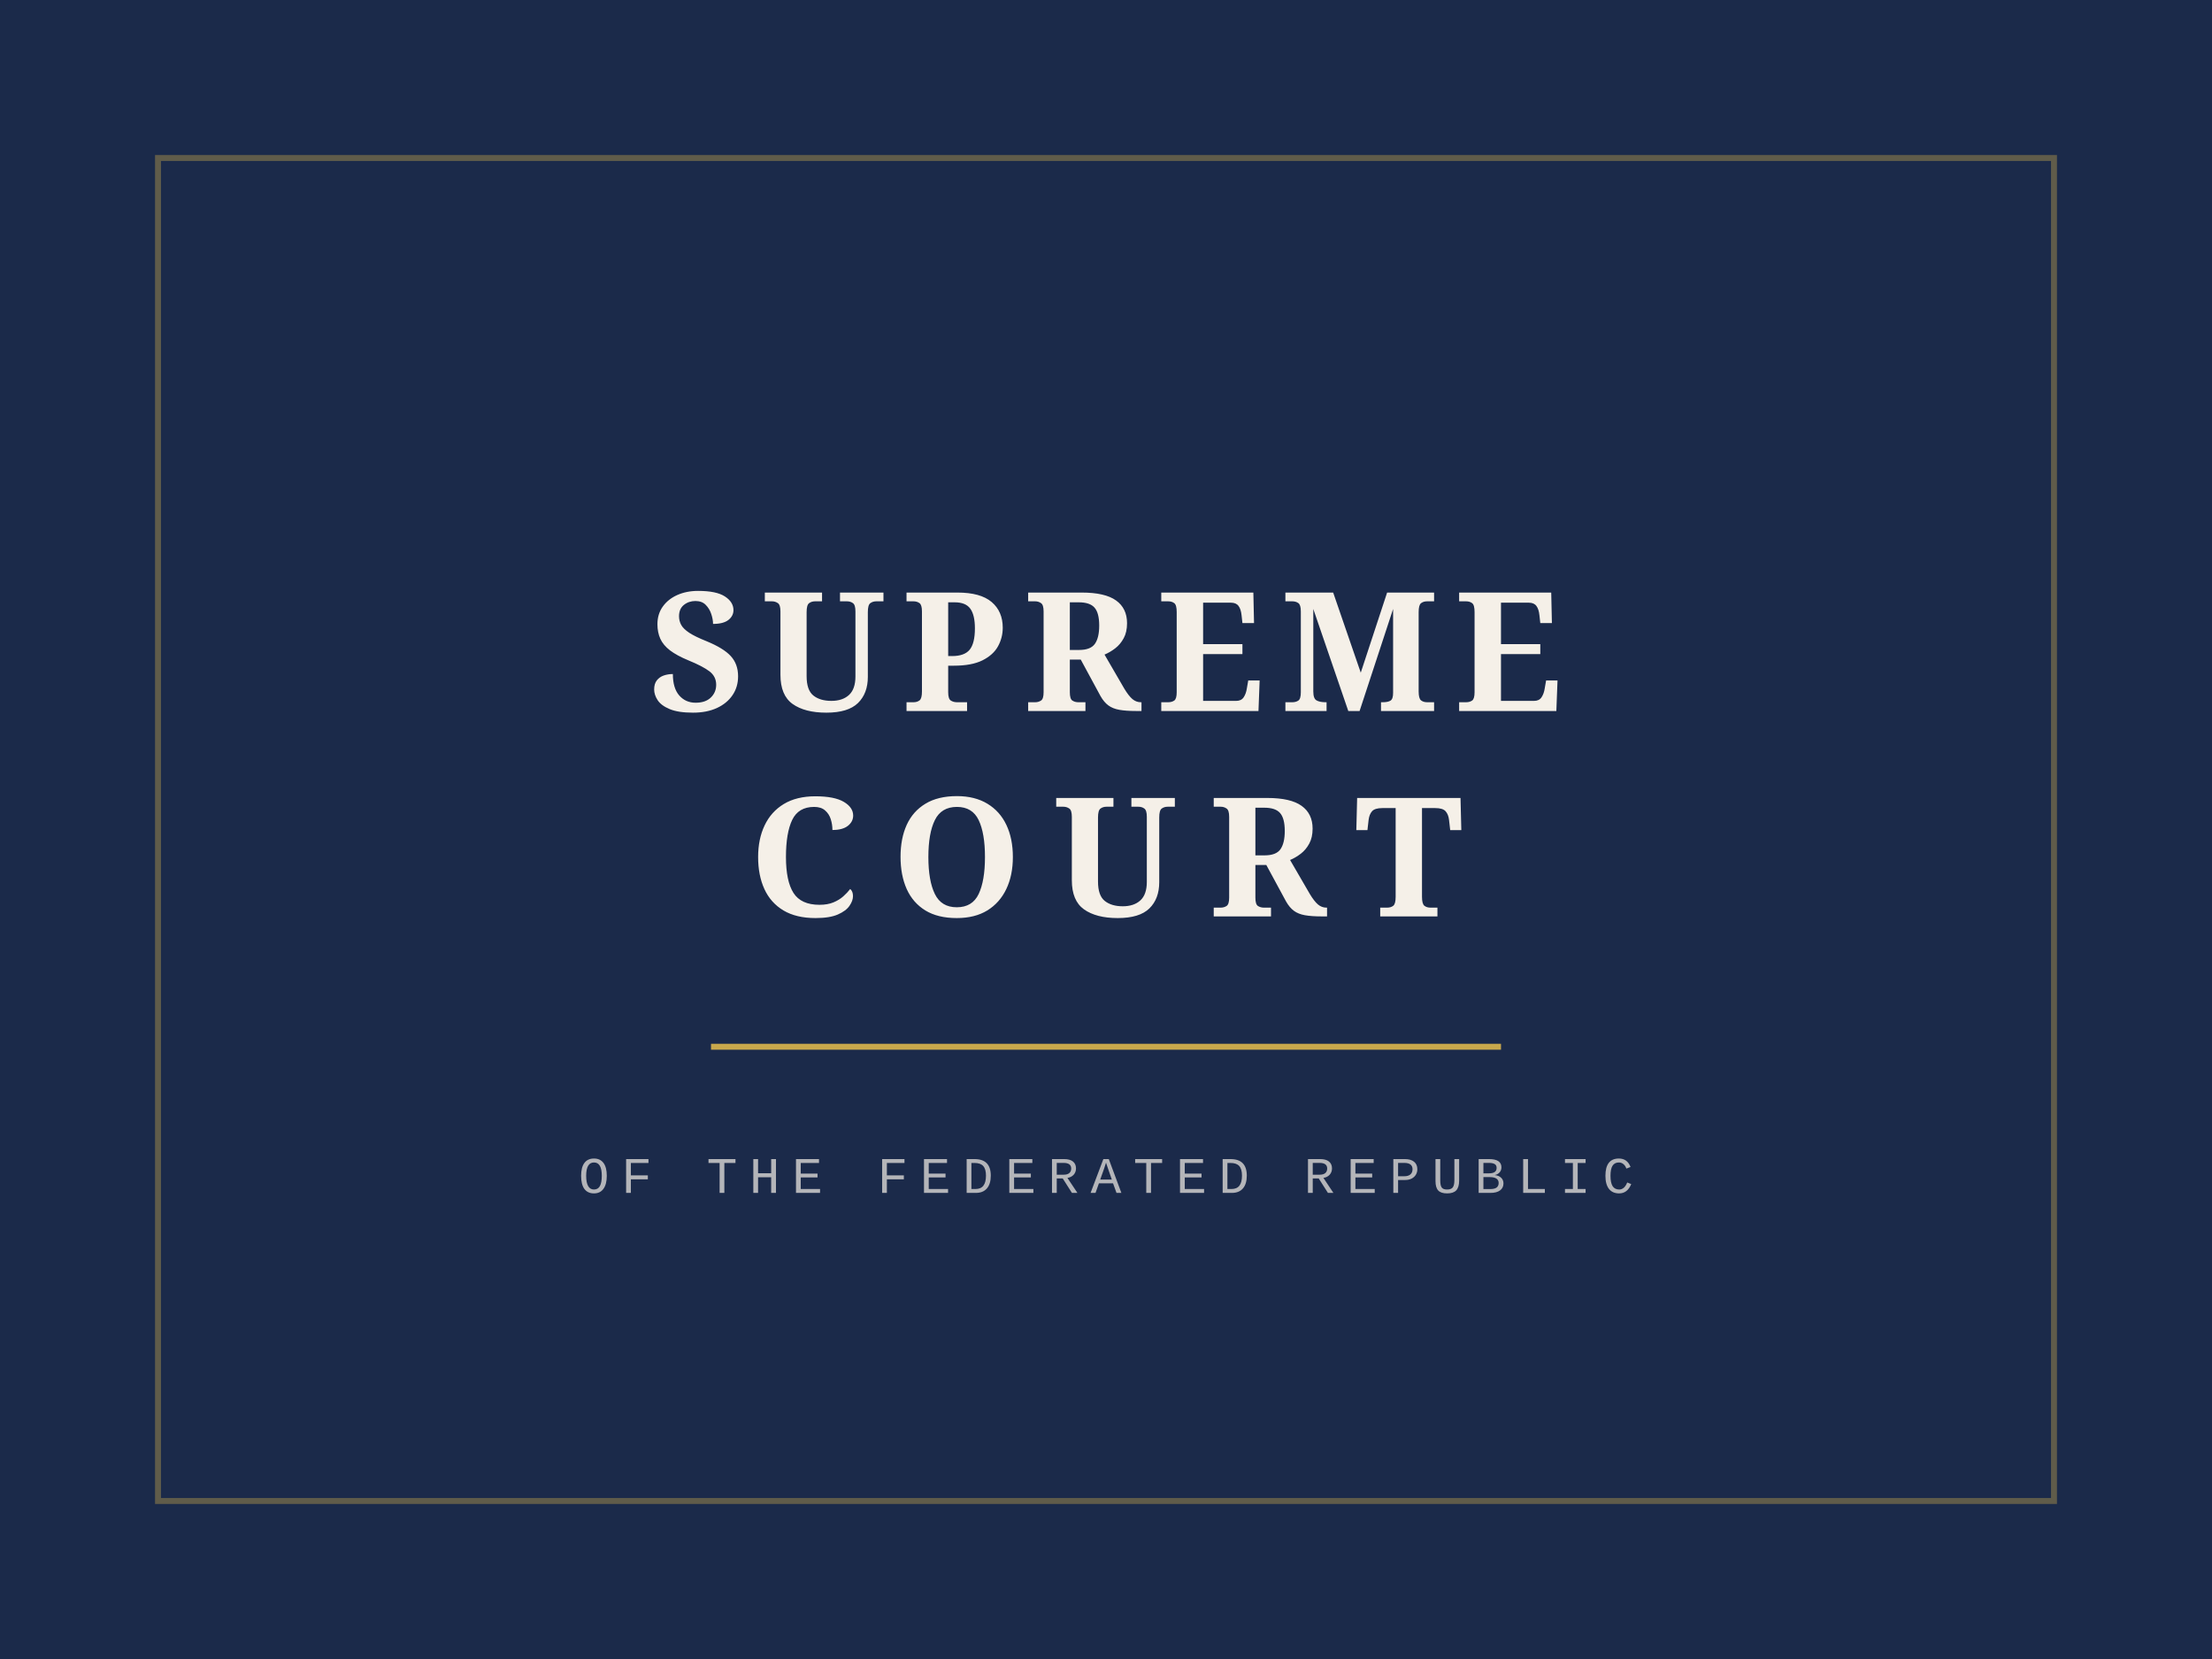
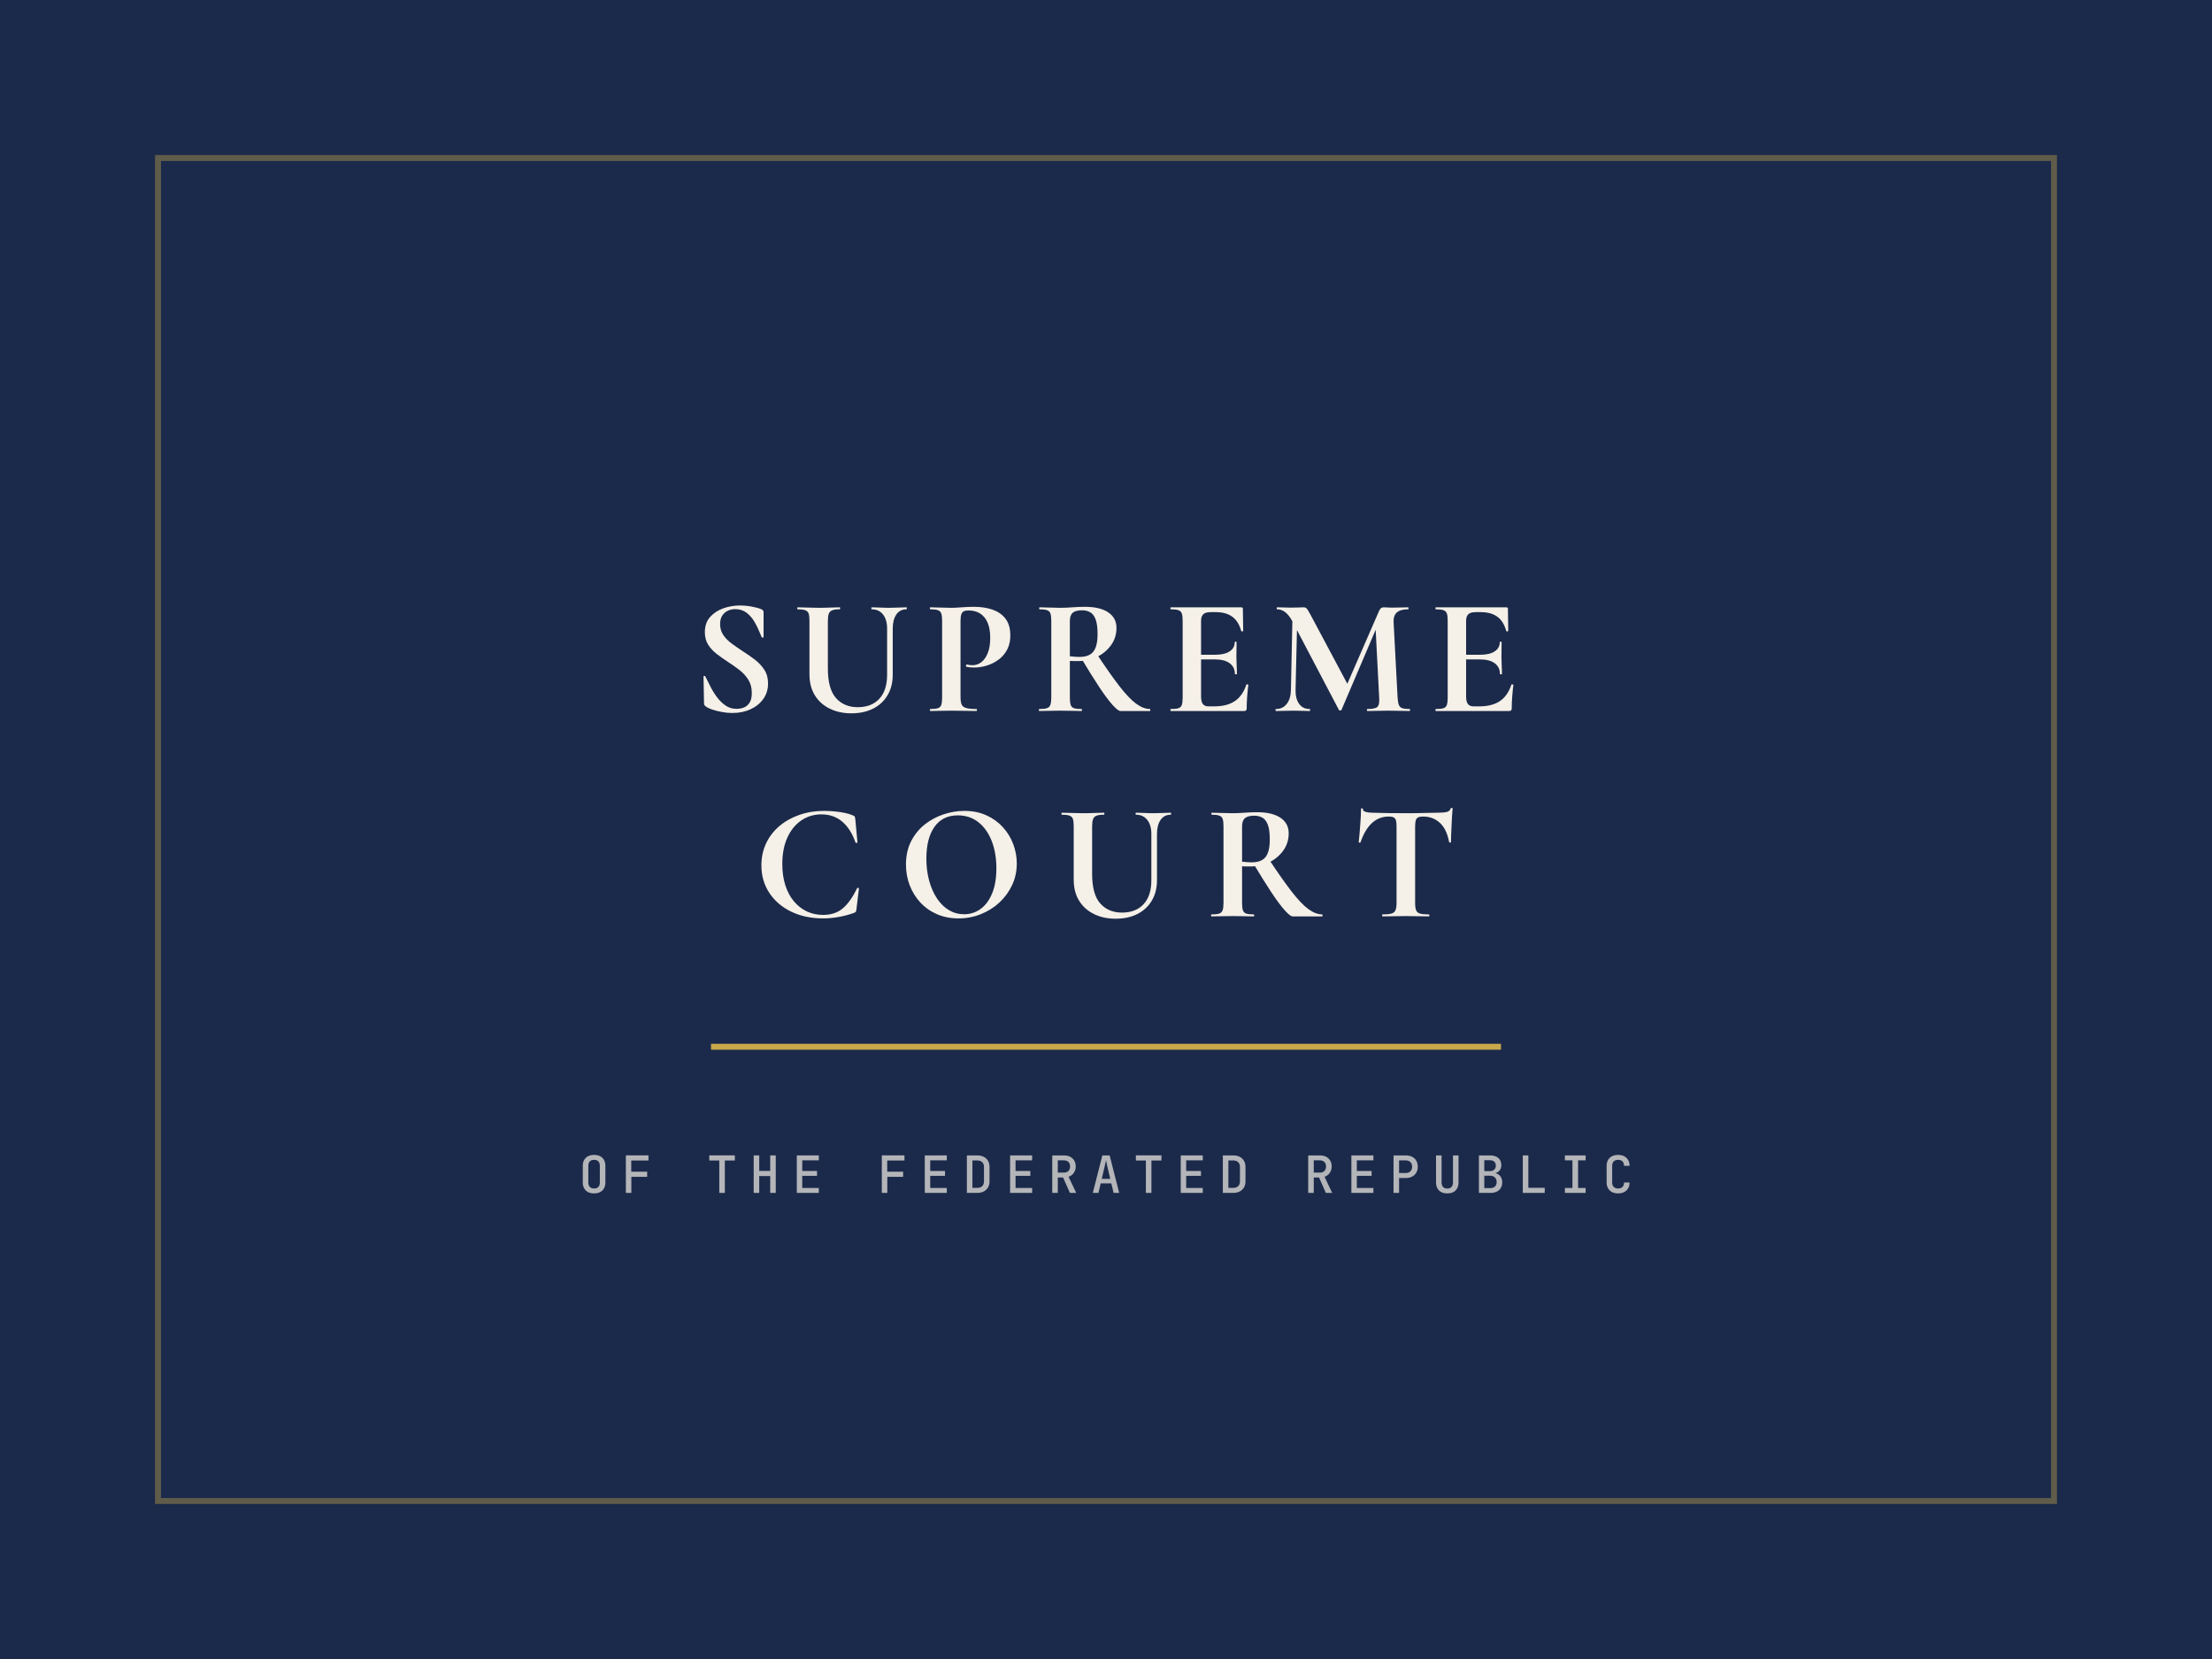
<svg xmlns="http://www.w3.org/2000/svg" width="560" height="420" viewBox="0 0 560 420">
  <rect width="560" height="420" fill="#1B2A4A" />
  <rect x="40" y="40" width="480" height="340" fill="none" stroke="rgba(201,168,76,0.4)" stroke-width="1.5" />
-   <text x="280.0" y="180" font-family="'Cormorant Garamond', 'Cormorant', Georgia, serif" font-size="42" font-weight="700" fill="#F5F0E8" text-anchor="middle" font-style="normal" letter-spacing="4">SUPREME</text>
-   <text x="280.0" y="232" font-family="'Cormorant Garamond', 'Cormorant', Georgia, serif" font-size="42" font-weight="700" fill="#F5F0E8" text-anchor="middle" font-style="normal" letter-spacing="8">COURT</text>
  <line x1="180" y1="265" x2="380" y2="265" stroke="#C9A84C" stroke-width="1.5" />
-   <text x="280.0" y="302" font-family="'JetBrains Mono', 'Courier New', monospace" font-size="13" font-weight="400" fill="rgba(245,240,232,0.7)" text-anchor="middle" font-style="normal" letter-spacing="3">OF THE FEDERATED REPUBLIC</text>
+   <path d="M174 524Q174 486 193.5 457.5Q213 429 244.5 406.0Q276 383 311 360Q349 336 383.5 309.5Q418 283 440.5 248.5Q463 214 463 166Q463 113 434.5 73.0Q406 33 357.5 10.5Q309 -12 247 -12Q217 -12 184.5 -6.0Q152 0 125.5 9.0Q99 18 87 28Q83 31 80.0 34.5Q77 38 77 47L74 206Q73 211 78.5 211.5Q84 212 85 208Q100 177 118.0 142.5Q136 108 158.5 79.0Q181 50 209.0 31.5Q237 13 273 13Q296 13 317.0 21.0Q338 29 351.5 50.0Q365 71 365 108Q365 155 344.0 188.5Q323 222 290.0 247.5Q257 273 221 296Q186 319 154.0 343.5Q122 368 102.0 399.5Q82 431 82 475Q82 531 113.5 566.5Q145 602 193.5 619.0Q242 636 292 636Q328 636 364.0 629.5Q400 623 421 614Q431 610 433.5 605.0Q436 600 436 594V447Q436 444 431.5 442.5Q427 441 425 444Q419 456 408.0 483.5Q397 511 379.0 541.0Q361 571 333.0 592.5Q305 614 265 614Q240 614 219.5 604.0Q199 594 186.5 574.5Q174 555 174 524Z" transform="translate(175.0,180.0) scale(0.042,-0.042)" fill="#F5F0E8" />
+   <path d="M571 497Q571 550 546.5 581.5Q522 613 478 613Q476 613 476.0 619.0Q476 625 478 625Q503 625 529.5 623.5Q556 622 587 622Q614 622 640.0 623.5Q666 625 688 625Q690 625 690.0 619.0Q690 613 688 613Q648 613 626.5 581.5Q605 550 605 497V219Q605 148 574.0 95.5Q543 43 487.0 14.5Q431 -14 356 -14Q283 -14 225.5 14.0Q168 42 135.5 94.5Q103 147 103 221V544Q103 573 98.0 587.5Q93 602 77.5 607.5Q62 613 32 613Q29 613 29.0 619.0Q29 625 32 625Q58 625 90.0 623.5Q122 622 158 622Q196 622 228.0 623.5Q260 625 285 625Q288 625 288.0 619.0Q288 613 285 613Q255 613 240.0 607.0Q225 601 219.5 586.0Q214 571 214 542V256Q214 133 263.0 78.0Q312 23 394 23Q477 23 524.0 73.5Q571 124 571 218Z" transform="translate(200.6,180.0) scale(0.042,-0.042)" fill="#F5F0E8" />
+   <path d="M216 85Q216 55 222.5 39.5Q229 24 250.0 18.0Q271 12 312 12Q315 12 315.0 6.0Q315 0 312 0Q280 0 242.5 1.0Q205 2 161 2Q125 2 92.5 1.0Q60 0 34 0Q31 0 31.0 6.0Q31 12 34 12Q65 12 80.0 17.0Q95 22 100.0 37.0Q105 52 105 81V544Q105 573 100.0 587.5Q95 602 80.0 607.5Q65 613 34 613Q31 613 31.0 619.0Q31 625 34 625Q60 625 92.0 623.5Q124 622 160 622Q184 622 223.0 625.0Q262 628 296 628Q359 628 407.5 611.5Q456 595 485.0 559.0Q514 523 516 464Q518 413 499.5 375.0Q481 337 448.5 312.0Q416 287 376.5 274.5Q337 262 298 262Q288 262 275.5 263.0Q263 264 251 267Q248 268 249.0 274.5Q250 281 254 280Q262 278 272.0 277.0Q282 276 288 276Q317 276 341.0 294.0Q365 312 380.0 349.0Q395 386 395 441Q395 494 380.0 530.5Q365 567 336.0 586.5Q307 606 264 606Q246 606 235.5 601.0Q225 596 220.5 582.0Q216 568 216 542Z" transform="translate(234.1,180.0) scale(0.042,-0.042)" fill="#F5F0E8" />
+   <path d="M530 0Q515 0 481.5 37.5Q448 75 401.0 146.0Q354 217 295 316L387 344Q467 223 523.5 150.0Q580 77 624.0 44.5Q668 12 708 12Q710 12 710.0 6.0Q710 0 708 0Q638 0 594.0 0.0Q550 0 530 0ZM315 628Q407 628 456.5 594.5Q506 561 506 501Q506 442 473.0 396.5Q440 351 388.5 326.0Q337 301 280 301Q266 301 251.5 301.0Q237 301 225 302V81Q225 52 230.0 37.0Q235 22 250.0 17.0Q265 12 296 12Q298 12 298.0 6.0Q298 0 296 0Q270 0 238.0 1.0Q206 2 168 2Q132 2 99.5 1.0Q67 0 41 0Q38 0 38.0 6.0Q38 12 41 12Q72 12 87.0 17.0Q102 22 107.5 37.0Q113 52 113 81V544Q113 573 108.0 587.5Q103 602 88.0 607.5Q73 613 42 613Q40 613 40.0 619.0Q40 625 42 625Q68 625 100.0 623.5Q132 622 168 622Q201 622 240.5 625.0Q280 628 315 628ZM392 463Q392 522 380.0 553.0Q368 584 347.0 595.5Q326 607 299 607Q259 607 242.0 592.0Q225 577 225 542V330Q239 328 255.0 327.0Q271 326 283 326Q342 326 367.0 358.5Q392 391 392 463Z" transform="translate(261.4,180.0) scale(0.042,-0.042)" fill="#F5F0E8" />
+   <path d="M483 0H41Q38 0 38.0 6.0Q38 12 41 12Q72 12 87.0 17.0Q102 22 107.0 37.0Q112 52 112 81V544Q112 573 107.0 587.5Q102 602 87.0 607.5Q72 613 41 613Q38 613 38.0 619.0Q38 625 41 625H465Q475 625 475 616L477 483Q477 481 472.0 480.0Q467 479 465 482Q449 541 411.0 568.5Q373 596 311 596H281Q261 596 248.0 590.5Q235 585 229.0 573.0Q223 561 223 543V85Q223 66 228.0 53.0Q233 40 243.0 34.0Q253 28 269 28H302Q380 28 427.0 60.0Q474 92 496 159Q497 162 502.5 160.5Q508 159 508 157Q504 128 501.0 88.5Q498 49 498 15Q498 0 483 0ZM427 223Q427 264 396.0 287.5Q365 311 305 311H170V339H306Q365 339 395.5 359.5Q426 380 426 415Q426 418 431.5 418.0Q437 418 437 415Q437 382 436.5 363.5Q436 345 436 325Q436 300 437.5 276.0Q439 252 439 223Q439 221 433.0 221.0Q427 221 427 223Z" transform="translate(294.7,180.0) scale(0.042,-0.042)" fill="#F5F0E8" />
+   <path d="M117 127 127 602 156 600 145 127Q144 74 166.5 43.0Q189 12 230 12Q233 12 233.0 6.0Q233 0 230 0Q208 0 185.0 1.0Q162 2 133 2Q101 2 75.0 1.0Q49 0 27 0Q24 0 24.0 6.0Q24 12 27 12Q68 12 92.0 43.0Q116 74 117 127ZM833 12Q835 12 835.0 6.0Q835 0 833 0Q807 0 774.0 1.0Q741 2 705 2Q668 2 636.0 1.0Q604 0 578 0Q575 0 575.0 6.0Q575 12 578 12Q625 12 638.5 25.0Q652 38 649 81L626 525L677 605L422 7Q421 3 414.5 3.0Q408 3 406 7L125 542Q87 613 34 613Q31 613 31.0 619.0Q31 625 34 625Q55 625 78.0 624.0Q101 623 117 623Q143 623 162.5 624.0Q182 625 193 625Q207 625 214.5 615.0Q222 605 239 573L463 153L413 63L647 600Q653 614 659.5 619.5Q666 625 677 625Q687 625 698.0 624.0Q709 623 724 623Q756 623 778.5 624.0Q801 625 823 625Q826 625 826.0 619.0Q826 613 823 613Q777 613 755.5 594.0Q734 575 736 535L760 81Q762 52 767.5 37.0Q773 22 788.0 17.0Q803 12 833 12Z" transform="translate(321.9,180.0) scale(0.042,-0.042)" fill="#F5F0E8" />
+   <path d="M483 0H41Q38 0 38.0 6.0Q38 12 41 12Q72 12 87.0 17.0Q102 22 107.0 37.0Q112 52 112 81V544Q112 573 107.0 587.5Q102 602 87.0 607.5Q72 613 41 613Q38 613 38.0 619.0Q38 625 41 625H465Q475 625 475 616L477 483Q477 481 472.0 480.0Q467 479 465 482Q449 541 411.0 568.5Q373 596 311 596H281Q261 596 248.0 590.5Q235 585 229.0 573.0Q223 561 223 543V85Q223 66 228.0 53.0Q233 40 243.0 34.0Q253 28 269 28H302Q380 28 427.0 60.0Q474 92 496 159Q497 162 502.5 160.5Q508 159 508 157Q504 128 501.0 88.5Q498 49 498 15Q498 0 483 0ZM427 223Q427 264 396.0 287.5Q365 311 305 311H170V339H306Q365 339 395.5 359.5Q426 380 426 415Q426 418 431.5 418.0Q437 418 437 415Q437 382 436.5 363.5Q436 345 436 325Q436 300 437.5 276.0Q439 252 439 223Q439 221 433.0 221.0Q427 221 427 223Z" transform="translate(361.8,180.0) scale(0.042,-0.042)" fill="#F5F0E8" />
+   <path d="M427 636Q457 636 489.5 633.0Q522 630 551.0 624.0Q580 618 600 609Q609 606 611.5 601.5Q614 597 615 586L628 447Q628 444 623.0 443.0Q618 442 616 446Q588 527 536.5 571.0Q485 615 411 615Q343 615 289.5 578.5Q236 542 205.5 475.0Q175 408 175 315Q175 245 193.0 188.5Q211 132 244.0 92.0Q277 52 322.0 30.5Q367 9 421 9Q492 9 538.5 47.5Q585 86 626 170Q628 173 632.5 172.0Q637 171 637 168L622 44Q621 32 618.5 28.5Q616 25 607 21Q559 4 511.5 -4.0Q464 -12 421 -12Q313 -12 229.0 28.5Q145 69 97.0 141.5Q49 214 49 308Q49 380 77.5 440.5Q106 501 157.5 544.5Q209 588 278.0 612.0Q347 636 427 636Z" transform="translate(190.7,232.0) scale(0.042,-0.042)" fill="#F5F0E8" />
+   <path d="M366 -12Q294 -12 235.5 13.5Q177 39 135.5 84.0Q94 129 71.5 187.5Q49 246 49 312Q49 393 80.5 454.0Q112 515 164.0 555.5Q216 596 278.0 616.0Q340 636 401 636Q475 636 533.5 609.5Q592 583 633.0 538.0Q674 493 695.5 436.0Q717 379 717 319Q717 249 689.0 189.0Q661 129 612.5 84.0Q564 39 500.5 13.5Q437 -12 366 -12ZM399 13Q455 13 499.0 45.0Q543 77 568.5 139.0Q594 201 594 290Q594 382 566.0 454.0Q538 526 486.0 567.5Q434 609 361 609Q270 609 221.0 540.0Q172 471 172 349Q172 276 189.0 214.5Q206 153 236.5 107.5Q267 62 308.5 37.5Q350 13 399 13Z" transform="translate(227.3,232.0) scale(0.042,-0.042)" fill="#F5F0E8" />
+   <path d="M571 497Q571 550 546.5 581.5Q522 613 478 613Q476 613 476.0 619.0Q476 625 478 625Q503 625 529.5 623.5Q556 622 587 622Q614 622 640.0 623.5Q666 625 688 625Q690 625 690.0 619.0Q690 613 688 613Q648 613 626.5 581.5Q605 550 605 497V219Q605 148 574.0 95.5Q543 43 487.0 14.5Q431 -14 356 -14Q283 -14 225.5 14.0Q168 42 135.5 94.5Q103 147 103 221V544Q103 573 98.0 587.5Q93 602 77.5 607.5Q62 613 32 613Q29 613 29.0 619.0Q29 625 32 625Q58 625 90.0 623.5Q122 622 158 622Q196 622 228.0 623.5Q260 625 285 625Q288 625 288.0 619.0Q288 613 285 613Q255 613 240.0 607.0Q225 601 219.5 586.0Q214 571 214 542V256Q214 133 263.0 78.0Q312 23 394 23Q477 23 524.0 73.5Q571 124 571 218Z" transform="translate(267.5,232.0) scale(0.042,-0.042)" fill="#F5F0E8" />
+   <path d="M530 0Q515 0 481.5 37.5Q448 75 401.0 146.0Q354 217 295 316L387 344Q467 223 523.5 150.0Q580 77 624.0 44.5Q668 12 708 12Q710 12 710.0 6.0Q710 0 708 0Q638 0 594.0 0.0Q550 0 530 0ZM315 628Q407 628 456.5 594.5Q506 561 506 501Q506 442 473.0 396.5Q440 351 388.5 326.0Q337 301 280 301Q266 301 251.5 301.0Q237 301 225 302V81Q225 52 230.0 37.0Q235 22 250.0 17.0Q265 12 296 12Q298 12 298.0 6.0Q298 0 296 0Q270 0 238.0 1.0Q206 2 168 2Q132 2 99.5 1.0Q67 0 41 0Q38 0 38.0 6.0Q38 12 41 12Q72 12 87.0 17.0Q102 22 107.5 37.0Q113 52 113 81V544Q113 573 108.0 587.5Q103 602 88.0 607.5Q73 613 42 613Q40 613 40.0 619.0Q40 625 42 625Q68 625 100.0 623.5Q132 622 168 622Q201 622 240.5 625.0Q280 628 315 628ZM392 463Q392 522 380.0 553.0Q368 584 347.0 595.5Q326 607 299 607Q259 607 242.0 592.0Q225 577 225 542V330Q239 328 255.0 327.0Q271 326 283 326Q342 326 367.0 358.5Q392 391 392 463Z" transform="translate(305.0,232.0) scale(0.042,-0.042)" fill="#F5F0E8" />
+   <path d="M222 602Q161 602 118.5 561.5Q76 521 51 447Q50 444 45.0 444.5Q40 445 40 448Q42 462 44.0 487.5Q46 513 48.5 543.0Q51 573 52.5 601.0Q54 629 54 647Q54 652 59.5 652.0Q65 652 65 647Q65 637 75.5 632.5Q86 628 99.5 626.5Q113 625 122 625Q208 622 323 622Q393 622 435.0 623.5Q477 625 516 625Q552 625 570.5 629.5Q589 634 594 650Q595 654 600.5 654.0Q606 654 606 650Q604 634 602.5 605.5Q601 577 599.5 545.5Q598 514 597.0 487.5Q596 461 596 448Q596 445 591.0 445.0Q586 445 585 448Q570 527 528.5 564.5Q487 602 428 602Q408 602 397.5 596.5Q387 591 383.5 578.0Q380 565 380 542V81Q380 52 386.0 37.0Q392 22 409.5 17.0Q427 12 463 12Q466 12 466.0 6.0Q466 0 463 0Q435 0 400.0 1.0Q365 2 323 2Q283 2 248.0 1.0Q213 0 184 0Q181 0 181.0 6.0Q181 12 184 12Q219 12 237.0 17.0Q255 22 261.5 37.0Q268 52 268 81V544Q268 566 264.5 578.5Q261 591 251.0 596.5Q241 602 222 602Z" transform="translate(342.3,232.0) scale(0.042,-0.042)" fill="#F5F0E8" />
+   <path d="M300 -10Q232 -10 182.5 15.5Q133 41 106.5 89.5Q80 138 80 203V527Q80 593 106.5 641.0Q133 689 182.5 714.5Q232 740 300 740Q368 740 417.5 714.5Q467 689 493.5 641.0Q520 593 520 528V203Q520 138 493.5 89.5Q467 41 417.5 15.5Q368 -10 300 -10ZM300 86Q355 86 383.5 116.5Q412 147 412 203V527Q412 584 383.5 614.0Q355 644 300 644Q246 644 217.0 614.0Q188 584 188 527V203Q188 147 217.0 116.5Q246 86 300 86Z" transform="translate(146.5,302.0) scale(0.013,-0.013)" fill="rgba(245,240,232,0.7)" />
+   <path d="M88 0V731H529V631H193V413H503V313H195V0Z" transform="translate(157.3,302.0) scale(0.013,-0.013)" fill="rgba(245,240,232,0.7)" />
+   <path d="M246 0V631H51V731H549V631H354V0Z" transform="translate(178.9,302.0) scale(0.013,-0.013)" fill="rgba(245,240,232,0.7)" />
+   <path d="M85 0V730H193V428H407V730H515V0H407V328H193V0Z" transform="translate(189.7,302.0) scale(0.013,-0.013)" fill="rgba(245,240,232,0.7)" />
+   <path d="M94 0V730H523V634H200V427H488V332H200V96H523V0Z" transform="translate(200.5,302.0) scale(0.013,-0.013)" fill="rgba(245,240,232,0.7)" />
+   <path d="M88 0V731H529V631H193V413H503V313H195V0Z" transform="translate(222.1,302.0) scale(0.013,-0.013)" fill="rgba(245,240,232,0.7)" />
+   <path d="M94 0V730H523V634H200V427H488V332H200V96H523V0Z" transform="translate(232.9,302.0) scale(0.013,-0.013)" fill="rgba(245,240,232,0.7)" />
+   <path d="M83 0V730H287Q359 730 412.0 702.5Q465 675 494.5 625.0Q524 575 524 507V224Q524 157 494.5 106.0Q465 55 412.0 27.5Q359 0 287 0ZM191 98H287Q347 98 381.5 131.5Q416 165 416 224V507Q416 565 381.5 598.5Q347 632 287 632H191Z" transform="translate(243.7,302.0) scale(0.013,-0.013)" fill="rgba(245,240,232,0.7)" />
+   <path d="M94 0V730H523V634H200V427H488V332H200V96H523V0Z" transform="translate(254.5,302.0) scale(0.013,-0.013)" fill="rgba(245,240,232,0.7)" />
+   <path d="M84 0V730H313Q382 730 433.0 703.5Q484 677 512.5 629.0Q541 581 541 516Q541 443 503.5 389.5Q466 336 402 314L551 0H428L295 300H192V0ZM192 395H313Q367 395 399.0 427.5Q431 460 431 514Q431 570 399.0 602.0Q367 634 313 634H192Z" transform="translate(265.3,302.0) scale(0.013,-0.013)" fill="rgba(245,240,232,0.7)" />
+   <path d="M43 0 229 730H371L557 0H448L404 185H197L153 0ZM217 274H383L333 485Q320 541 311.5 582.5Q303 624 300 639Q297 624 289.0 582.5Q281 541 267 486Z" transform="translate(276.1,302.0) scale(0.013,-0.013)" fill="rgba(245,240,232,0.7)" />
+   <path d="M246 0V631H51V731H549V631H354V0Z" transform="translate(286.9,302.0) scale(0.013,-0.013)" fill="rgba(245,240,232,0.7)" />
+   <path d="M94 0V730H523V634H200V427H488V332H200V96H523V0Z" transform="translate(297.7,302.0) scale(0.013,-0.013)" fill="rgba(245,240,232,0.7)" />
+   <path d="M83 0V730H287Q359 730 412.0 702.5Q465 675 494.5 625.0Q524 575 524 507V224Q524 157 494.5 106.0Q465 55 412.0 27.5Q359 0 287 0ZM191 98H287Q347 98 381.5 131.5Q416 165 416 224V507Q416 565 381.5 598.5Q347 632 287 632H191Z" transform="translate(308.5,302.0) scale(0.013,-0.013)" fill="rgba(245,240,232,0.7)" />
+   <path d="M84 0V730H313Q382 730 433.0 703.5Q484 677 512.5 629.0Q541 581 541 516Q541 443 503.5 389.5Q466 336 402 314L551 0H428L295 300H192V0ZM192 395H313Q367 395 399.0 427.5Q431 460 431 514Q431 570 399.0 602.0Q367 634 313 634H192Z" transform="translate(330.1,302.0) scale(0.013,-0.013)" fill="rgba(245,240,232,0.7)" />
+   <path d="M94 0V730H523V634H200V427H488V332H200V96H523V0Z" transform="translate(340.9,302.0) scale(0.013,-0.013)" fill="rgba(245,240,232,0.7)" />
+   <path d="M84 0V730H323Q394 730 446.5 703.0Q499 676 527.5 626.5Q556 577 556 510Q556 444 527.0 394.0Q498 344 446.0 317.0Q394 290 323 290H192V0ZM192 387H323Q379 387 412.5 420.5Q446 454 446 510Q446 567 412.5 600.0Q379 633 323 633H192Z" transform="translate(351.7,302.0) scale(0.013,-0.013)" fill="rgba(245,240,232,0.7)" />
+   <path d="M300 -10Q195 -10 138.0 47.5Q81 105 81 204V730H189V204Q189 149 216.5 117.0Q244 85 300 85Q355 85 383.0 117.0Q411 149 411 204V730H519V204Q519 105 462.0 47.5Q405 -10 300 -10Z" transform="translate(362.5,302.0) scale(0.013,-0.013)" fill="rgba(245,240,232,0.7)" />
+   <path d="M85 0V730H300Q404 730 463.0 680.0Q522 630 522 542Q522 492 500.5 455.5Q479 419 441.0 399.0Q403 379 352 379V389Q407 390 449.0 368.5Q491 347 515.0 305.0Q539 263 539 205Q539 143 511.5 96.5Q484 50 433.5 25.0Q383 0 314 0ZM190 93H305Q363 93 397.0 124.0Q431 155 431 210Q431 266 397.0 300.0Q363 334 305 334H190ZM190 424H299Q353 424 384.0 453.0Q415 482 415 531Q415 580 384.0 608.5Q353 637 300 637H190Z" transform="translate(373.3,302.0) scale(0.013,-0.013)" fill="rgba(245,240,232,0.7)" />
+   <path d="M109 0V730H217V99H536V0Z" transform="translate(384.1,302.0) scale(0.013,-0.013)" fill="rgba(245,240,232,0.7)" />
+   <path d="M98 0V96H245V634H98V730H502V634H355V96H502V0Z" transform="translate(394.9,302.0) scale(0.013,-0.013)" fill="rgba(245,240,232,0.7)" />
+   <path d="M304 -10Q236 -10 185.5 15.5Q135 41 107.5 89.5Q80 138 80 203V527Q80 593 107.5 641.0Q135 689 185.5 714.5Q236 740 304 740Q372 740 422.0 714.0Q472 688 499.5 640.5Q527 593 527 527H419Q419 584 389.0 614.0Q359 644 304 644Q249 644 218.5 614.0Q188 584 188 528V203Q188 147 218.5 116.5Q249 86 304 86Q359 86 389.0 116.5Q419 147 419 203H527Q527 138 499.5 90.0Q472 42 422.0 16.0Q372 -10 304 -10Z" transform="translate(405.7,302.0) scale(0.013,-0.013)" fill="rgba(245,240,232,0.7)" />
</svg>
